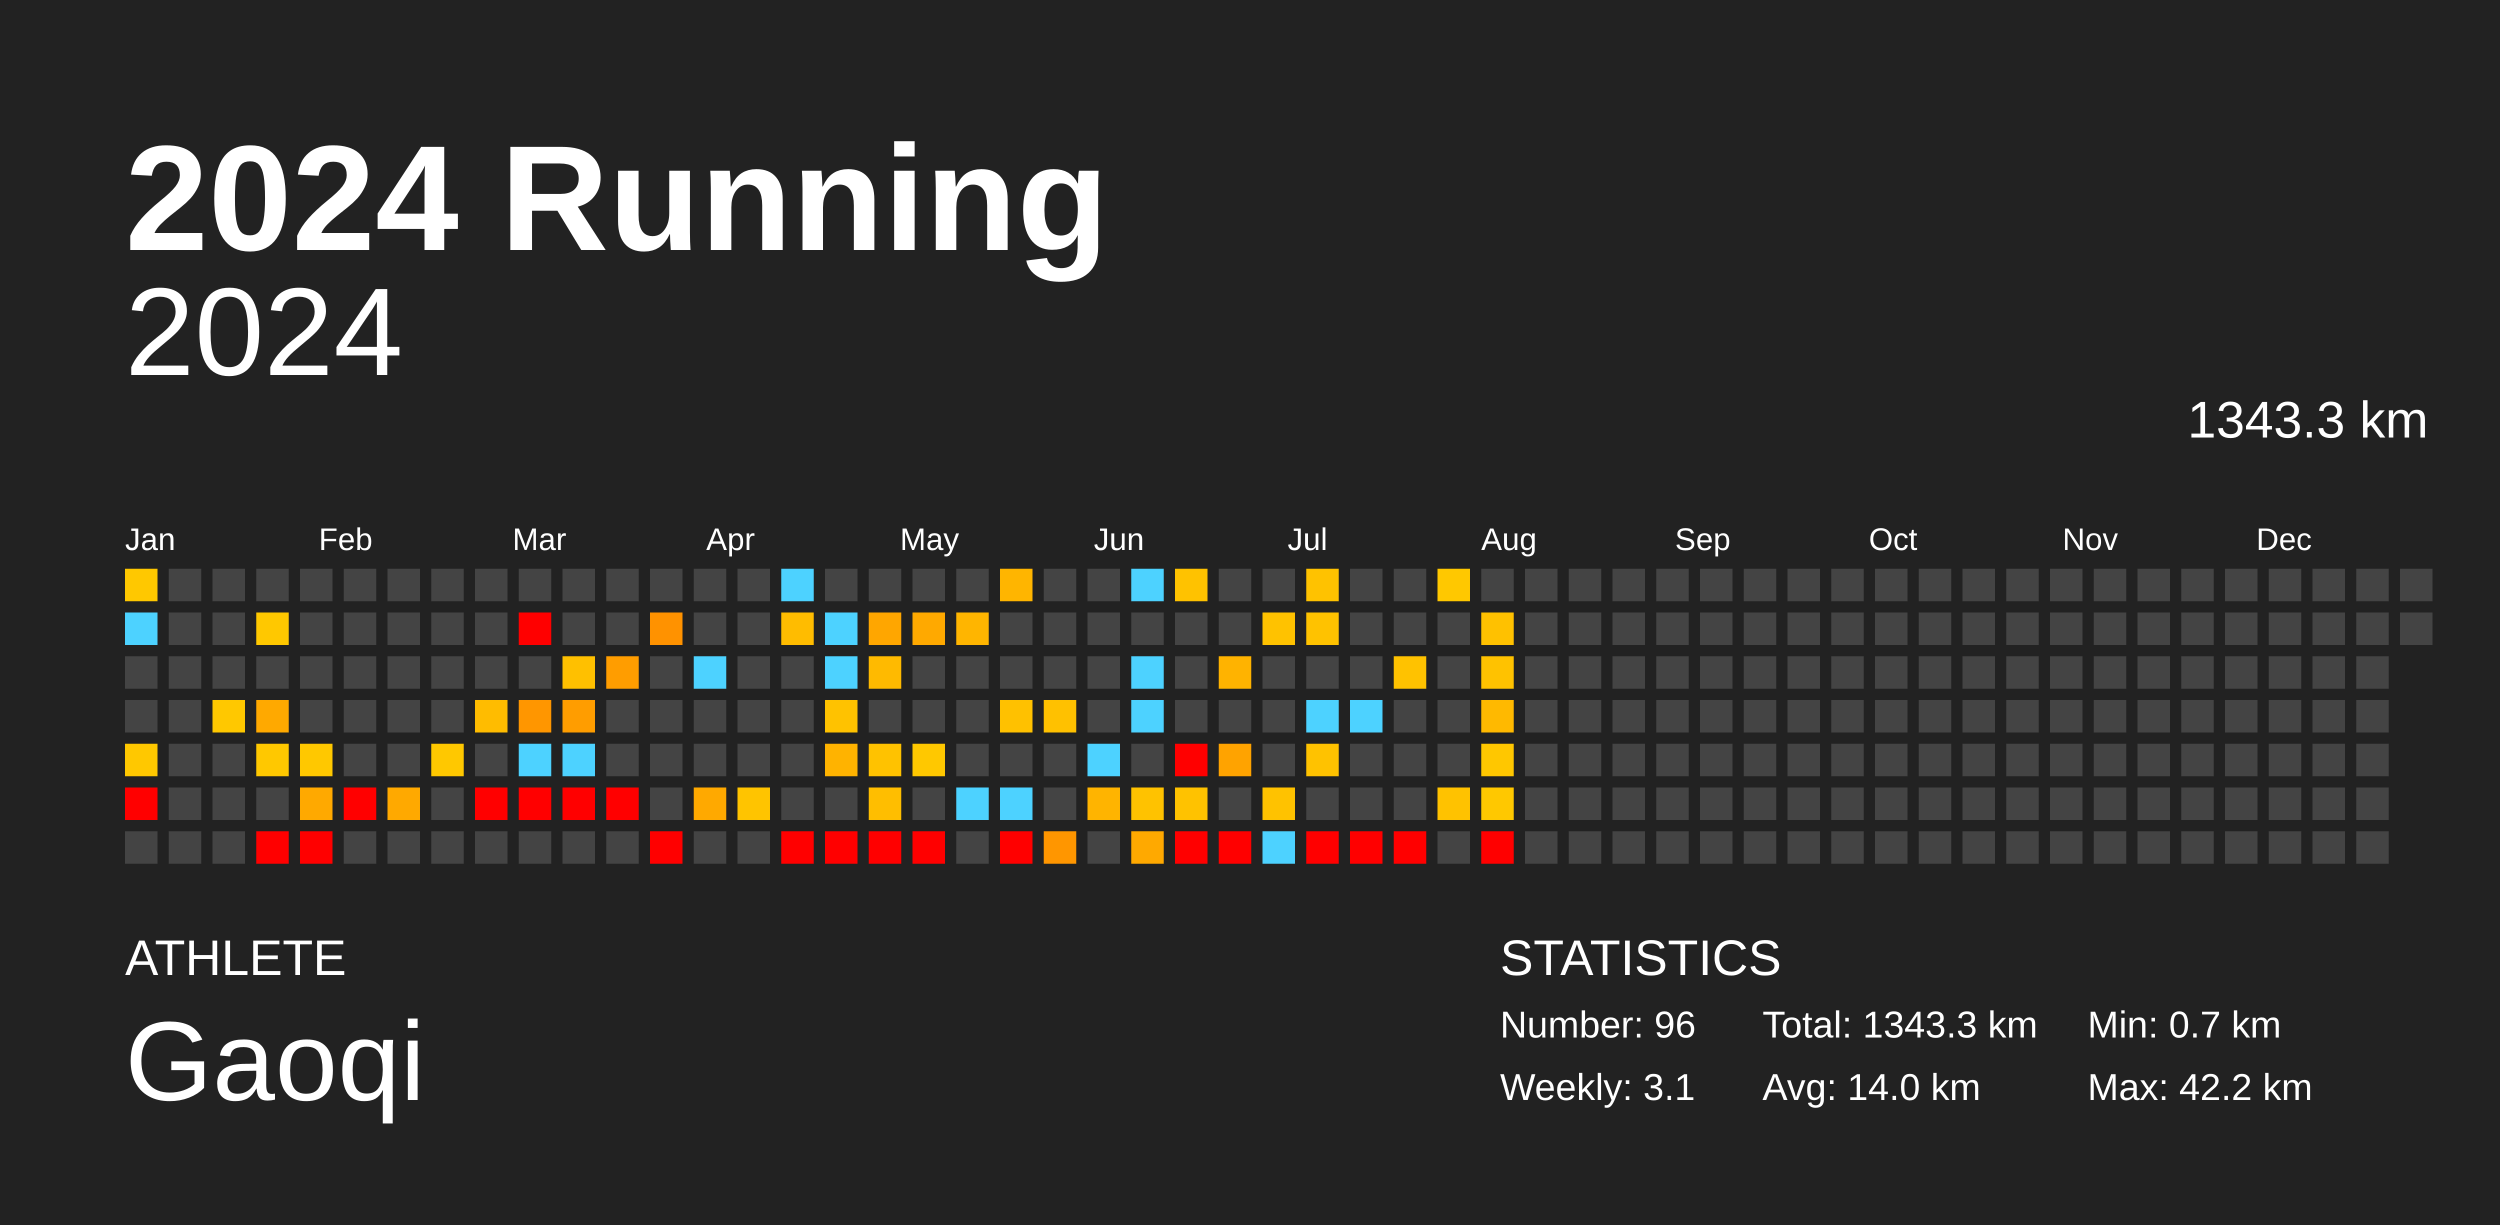
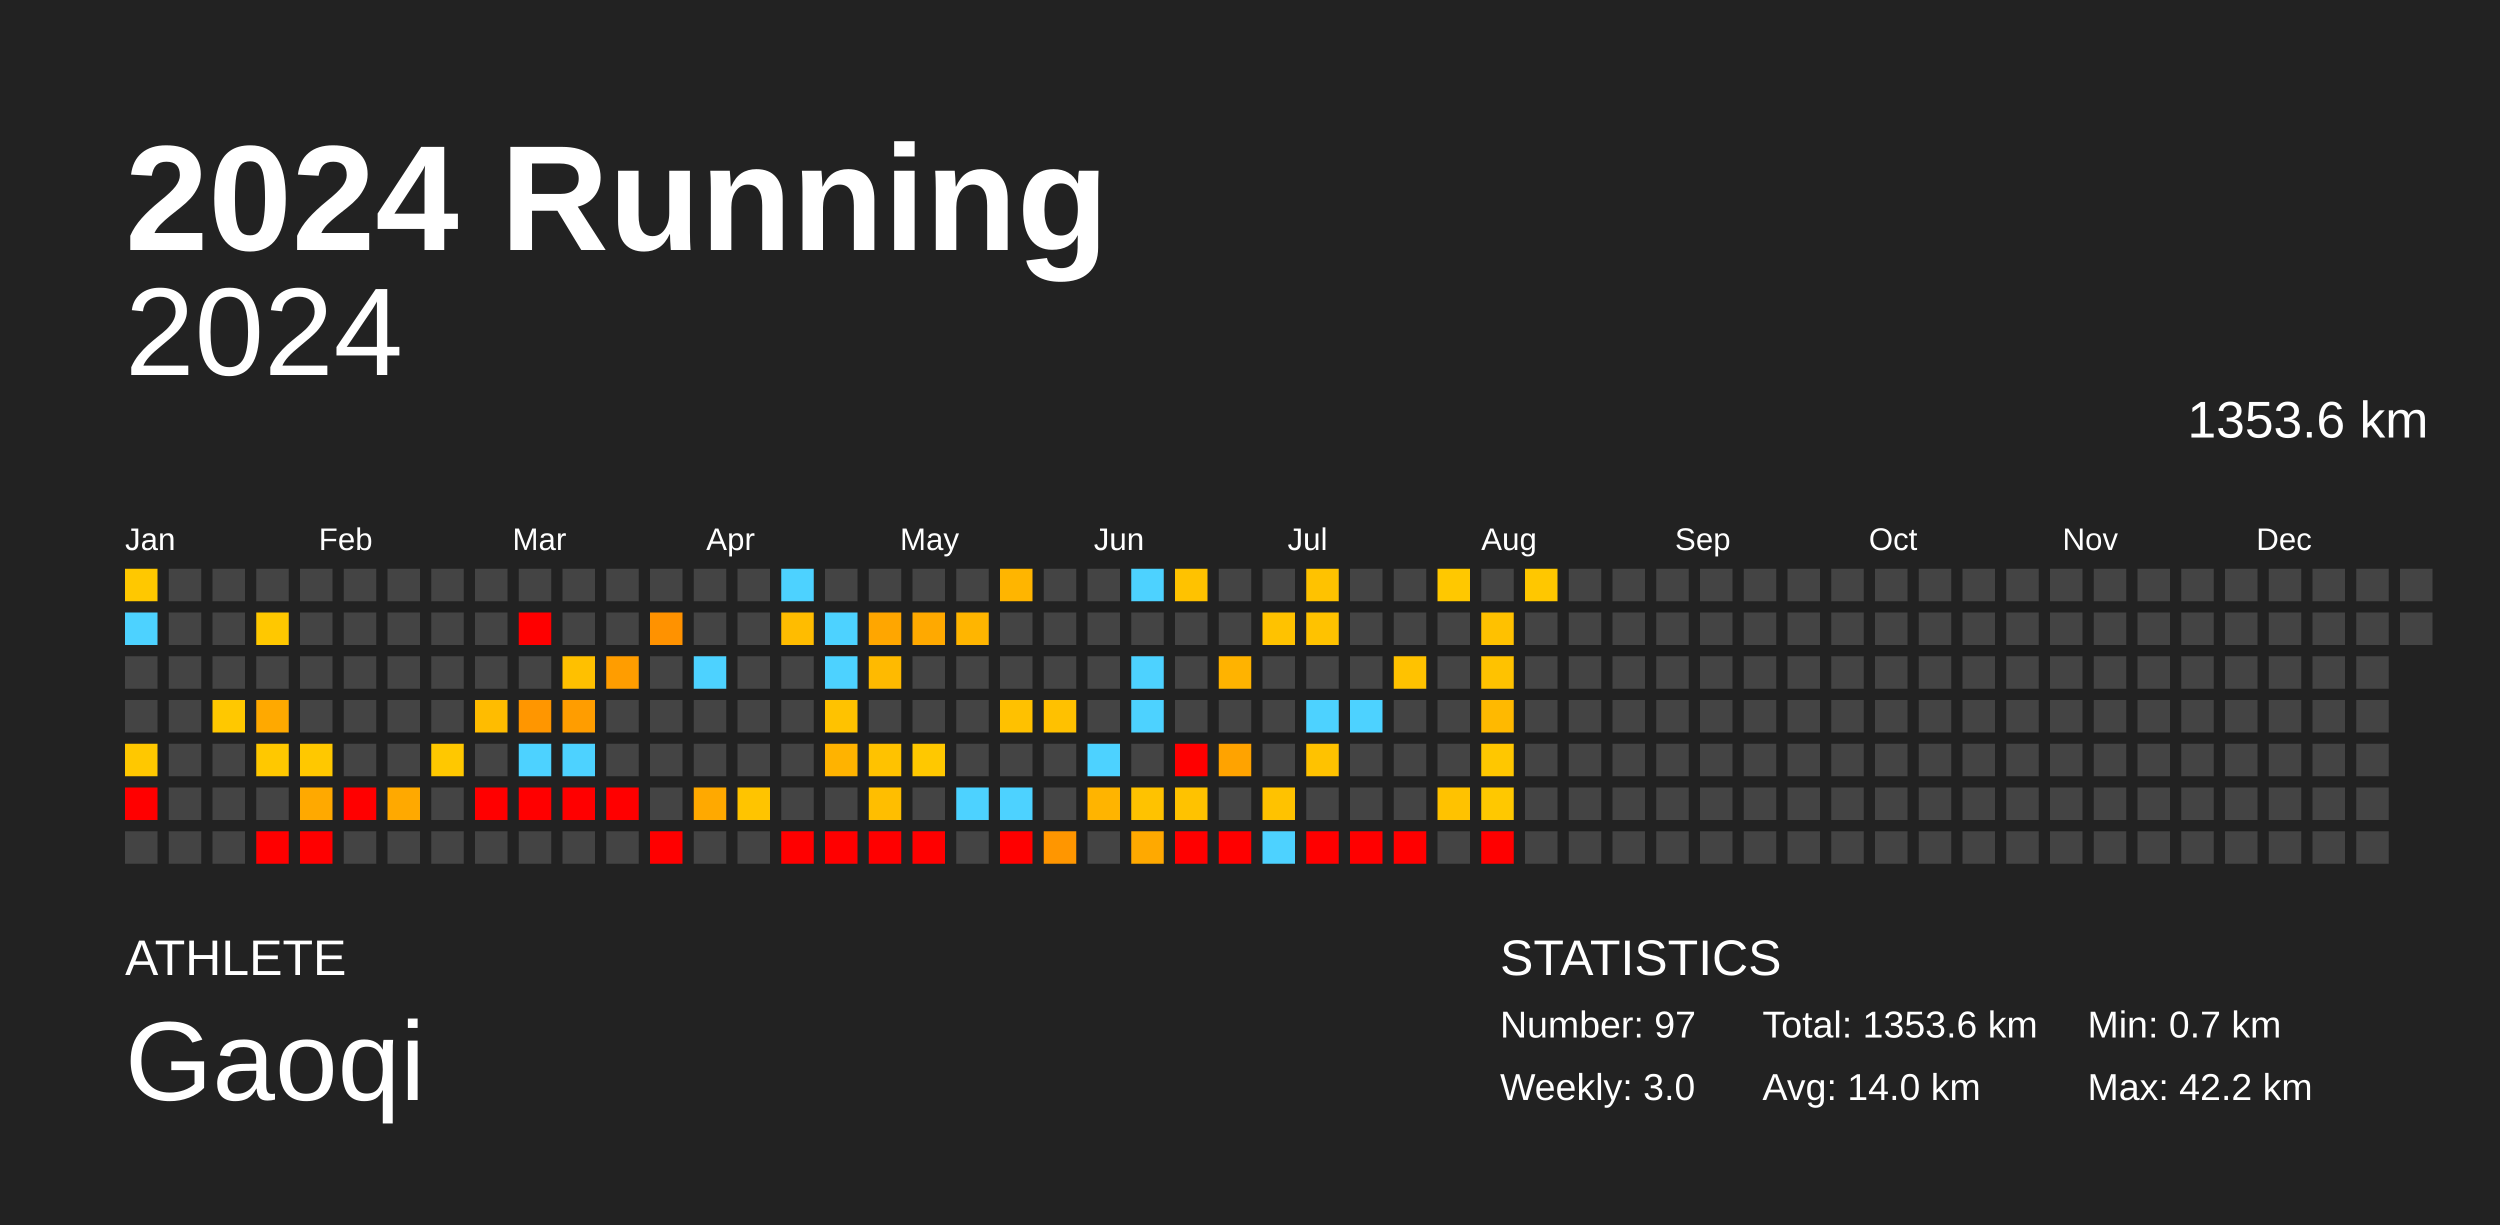
<svg xmlns="http://www.w3.org/2000/svg" baseProfile="full" height="98mm" version="1.1" viewBox="0,0,200,98" width="200mm">
  <defs />
  <rect fill="#222222" height="98" width="200" x="0" y="0" />
  <text fill="#FFFFFF" style="font-size:12px; font-family:Arial; font-weight:bold;" x="10" y="20">2024 Running</text>
  <text fill="#FFFFFF" style="font-size:4px; font-family:Arial" x="10" y="78">ATHLETE</text>
  <text fill="#FFFFFF" style="font-size:9px; font-family:Arial" x="10" y="88">Gaoqi</text>
  <text fill="#FFFFFF" style="font-size:4px; font-family:Arial" x="120" y="78">STATISTICS</text>
-   <text fill="#FFFFFF" style="font-size:3px; font-family:Arial" x="120" y="83">Number: 96</text>
-   <text fill="#FFFFFF" style="font-size:3px; font-family:Arial" x="120" y="88">Weekly: 3.1</text>
-   <text fill="#FFFFFF" style="font-size:3px; font-family:Arial" x="141" y="83">Total: 1343.3 km</text>
+   <text fill="#FFFFFF" style="font-size:3px; font-family:Arial" x="120" y="83">Number: 97</text>
+   <text fill="#FFFFFF" style="font-size:3px; font-family:Arial" x="120" y="88">Weekly: 3.0</text>
+   <text fill="#FFFFFF" style="font-size:3px; font-family:Arial" x="141" y="83">Total: 1353.6 km</text>
  <text fill="#FFFFFF" style="font-size:3px; font-family:Arial" x="141" y="88">Avg: 14.0 km</text>
  <text fill="#FFFFFF" style="font-size:3px; font-family:Arial" x="167" y="83">Min: 0.7 km</text>
  <text fill="#FFFFFF" style="font-size:3px; font-family:Arial" x="167" y="88">Max: 42.2 km</text>
  <text alignment-baseline="hanging" fill="#FFFFFF" style="font-size:10.0px; font-family:Arial;" x="10" y="30">2024</text>
-   <text alignment-baseline="hanging" fill="#FFFFFF" style="font-size:4.125px; font-family:Arial;" x="175" y="35">1343.3 km</text>
+   <text alignment-baseline="hanging" fill="#FFFFFF" style="font-size:4.125px; font-family:Arial;" x="175" y="35">1353.6 km</text>
  <text fill="#FFFFFF" style="font-size:2.5px; font-family:Arial" x="10.0" y="44">Jan</text>
  <text fill="#FFFFFF" style="font-size:2.5px; font-family:Arial" x="25.5" y="44">Feb</text>
  <text fill="#FFFFFF" style="font-size:2.5px; font-family:Arial" x="41.0" y="44">Mar</text>
  <text fill="#FFFFFF" style="font-size:2.5px; font-family:Arial" x="56.5" y="44">Apr</text>
  <text fill="#FFFFFF" style="font-size:2.5px; font-family:Arial" x="72.0" y="44">May</text>
  <text fill="#FFFFFF" style="font-size:2.5px; font-family:Arial" x="87.5" y="44">Jun</text>
  <text fill="#FFFFFF" style="font-size:2.5px; font-family:Arial" x="103.0" y="44">Jul</text>
  <text fill="#FFFFFF" style="font-size:2.5px; font-family:Arial" x="118.5" y="44">Aug</text>
  <text fill="#FFFFFF" style="font-size:2.5px; font-family:Arial" x="134.0" y="44">Sep</text>
  <text fill="#FFFFFF" style="font-size:2.5px; font-family:Arial" x="149.5" y="44">Oct</text>
  <text fill="#FFFFFF" style="font-size:2.5px; font-family:Arial" x="165.0" y="44">Nov</text>
  <text fill="#FFFFFF" style="font-size:2.5px; font-family:Arial" x="180.5" y="44">Dec</text>
  <rect fill="#ffc800" height="2.6" width="2.6" x="10.0" y="45.5" />
  <rect fill="#4dd2ff" height="2.6" width="2.6" x="10.0" y="49.0" />
  <rect fill="#444444" height="2.6" width="2.6" x="10.0" y="52.5" />
  <rect fill="#444444" height="2.6" width="2.6" x="10.0" y="56.0" />
  <rect fill="#ffc800" height="2.6" width="2.6" x="10.0" y="59.5" />
  <rect fill="red" height="2.6" width="2.6" x="10.0" y="63.0" />
  <rect fill="#444444" height="2.6" width="2.6" x="10.0" y="66.5" />
  <rect fill="#444444" height="2.6" width="2.6" x="13.5" y="45.5" />
  <rect fill="#444444" height="2.6" width="2.6" x="13.5" y="49.0" />
  <rect fill="#444444" height="2.6" width="2.6" x="13.5" y="52.5" />
  <rect fill="#444444" height="2.6" width="2.6" x="13.5" y="56.0" />
  <rect fill="#444444" height="2.6" width="2.6" x="13.5" y="59.5" />
  <rect fill="#444444" height="2.6" width="2.6" x="13.5" y="63.0" />
  <rect fill="#444444" height="2.6" width="2.6" x="13.5" y="66.5" />
  <rect fill="#444444" height="2.6" width="2.6" x="17.0" y="45.5" />
  <rect fill="#444444" height="2.6" width="2.6" x="17.0" y="49.0" />
  <rect fill="#444444" height="2.6" width="2.6" x="17.0" y="52.5" />
  <rect fill="#ffc800" height="2.6" width="2.6" x="17.0" y="56.0" />
  <rect fill="#444444" height="2.6" width="2.6" x="17.0" y="59.5" />
  <rect fill="#444444" height="2.6" width="2.6" x="17.0" y="63.0" />
  <rect fill="#444444" height="2.6" width="2.6" x="17.0" y="66.5" />
  <rect fill="#444444" height="2.6" width="2.6" x="20.5" y="45.5" />
  <rect fill="#ffc800" height="2.6" width="2.6" x="20.5" y="49.0" />
  <rect fill="#444444" height="2.6" width="2.6" x="20.5" y="52.5" />
  <rect fill="#ffa900" height="2.6" width="2.6" x="20.5" y="56.0" />
  <rect fill="#ffc800" height="2.6" width="2.6" x="20.5" y="59.5" />
  <rect fill="#444444" height="2.6" width="2.6" x="20.5" y="63.0" />
  <rect fill="red" height="2.6" width="2.6" x="20.5" y="66.5" />
  <rect fill="#444444" height="2.6" width="2.6" x="24.0" y="45.5" />
  <rect fill="#444444" height="2.6" width="2.6" x="24.0" y="49.0" />
  <rect fill="#444444" height="2.6" width="2.6" x="24.0" y="52.5" />
  <rect fill="#444444" height="2.6" width="2.6" x="24.0" y="56.0" />
  <rect fill="#ffc800" height="2.6" width="2.6" x="24.0" y="59.5" />
  <rect fill="#ffa900" height="2.6" width="2.6" x="24.0" y="63.0" />
  <rect fill="red" height="2.6" width="2.6" x="24.0" y="66.5" />
  <rect fill="#444444" height="2.6" width="2.6" x="27.5" y="45.5" />
  <rect fill="#444444" height="2.6" width="2.6" x="27.5" y="49.0" />
  <rect fill="#444444" height="2.6" width="2.6" x="27.5" y="52.5" />
  <rect fill="#444444" height="2.6" width="2.6" x="27.5" y="56.0" />
  <rect fill="#444444" height="2.6" width="2.6" x="27.5" y="59.5" />
  <rect fill="red" height="2.6" width="2.6" x="27.5" y="63.0" />
  <rect fill="#444444" height="2.6" width="2.6" x="27.5" y="66.5" />
  <rect fill="#444444" height="2.6" width="2.6" x="31.0" y="45.5" />
  <rect fill="#444444" height="2.6" width="2.6" x="31.0" y="49.0" />
  <rect fill="#444444" height="2.6" width="2.6" x="31.0" y="52.5" />
  <rect fill="#444444" height="2.6" width="2.6" x="31.0" y="56.0" />
  <rect fill="#444444" height="2.6" width="2.6" x="31.0" y="59.5" />
  <rect fill="#ffa900" height="2.6" width="2.6" x="31.0" y="63.0" />
  <rect fill="#444444" height="2.6" width="2.6" x="31.0" y="66.5" />
  <rect fill="#444444" height="2.6" width="2.6" x="34.5" y="45.5" />
  <rect fill="#444444" height="2.6" width="2.6" x="34.5" y="49.0" />
  <rect fill="#444444" height="2.6" width="2.6" x="34.5" y="52.5" />
  <rect fill="#444444" height="2.6" width="2.6" x="34.5" y="56.0" />
  <rect fill="#ffc800" height="2.6" width="2.6" x="34.5" y="59.5" />
  <rect fill="#444444" height="2.6" width="2.6" x="34.5" y="63.0" />
  <rect fill="#444444" height="2.6" width="2.6" x="34.5" y="66.5" />
  <rect fill="#444444" height="2.6" width="2.6" x="38.0" y="45.5" />
  <rect fill="#444444" height="2.6" width="2.6" x="38.0" y="49.0" />
  <rect fill="#444444" height="2.6" width="2.6" x="38.0" y="52.5" />
  <rect fill="#ffbc00" height="2.6" width="2.6" x="38.0" y="56.0" />
  <rect fill="#444444" height="2.6" width="2.6" x="38.0" y="59.5" />
  <rect fill="red" height="2.6" width="2.6" x="38.0" y="63.0" />
  <rect fill="#444444" height="2.6" width="2.6" x="38.0" y="66.5" />
  <rect fill="#444444" height="2.6" width="2.6" x="41.5" y="45.5" />
  <rect fill="red" height="2.6" width="2.6" x="41.5" y="49.0" />
  <rect fill="#444444" height="2.6" width="2.6" x="41.5" y="52.5" />
  <rect fill="#ff9600" height="2.6" width="2.6" x="41.5" y="56.0" />
  <rect fill="#4dd2ff" height="2.6" width="2.6" x="41.5" y="59.5" />
  <rect fill="red" height="2.6" width="2.6" x="41.5" y="63.0" />
  <rect fill="#444444" height="2.6" width="2.6" x="41.5" y="66.5" />
  <rect fill="#444444" height="2.6" width="2.6" x="45.0" y="45.5" />
  <rect fill="#444444" height="2.6" width="2.6" x="45.0" y="49.0" />
  <rect fill="#ffc000" height="2.6" width="2.6" x="45.0" y="52.5" />
  <rect fill="#ff9d00" height="2.6" width="2.6" x="45.0" y="56.0" />
  <rect fill="#4dd2ff" height="2.6" width="2.6" x="45.0" y="59.5" />
  <rect fill="red" height="2.6" width="2.6" x="45.0" y="63.0" />
  <rect fill="#444444" height="2.6" width="2.6" x="45.0" y="66.5" />
  <rect fill="#444444" height="2.6" width="2.6" x="48.5" y="45.5" />
  <rect fill="#444444" height="2.6" width="2.6" x="48.5" y="49.0" />
  <rect fill="#ff9d00" height="2.6" width="2.6" x="48.5" y="52.5" />
  <rect fill="#444444" height="2.6" width="2.6" x="48.5" y="56.0" />
  <rect fill="#444444" height="2.6" width="2.6" x="48.5" y="59.5" />
  <rect fill="red" height="2.6" width="2.6" x="48.5" y="63.0" />
  <rect fill="#444444" height="2.6" width="2.6" x="48.5" y="66.5" />
  <rect fill="#444444" height="2.6" width="2.6" x="52.0" y="45.5" />
  <rect fill="#ff9200" height="2.6" width="2.6" x="52.0" y="49.0" />
  <rect fill="#444444" height="2.6" width="2.6" x="52.0" y="52.5" />
  <rect fill="#444444" height="2.6" width="2.6" x="52.0" y="56.0" />
  <rect fill="#444444" height="2.6" width="2.6" x="52.0" y="59.5" />
  <rect fill="#444444" height="2.6" width="2.6" x="52.0" y="63.0" />
  <rect fill="red" height="2.6" width="2.6" x="52.0" y="66.5" />
  <rect fill="#444444" height="2.6" width="2.6" x="55.5" y="45.5" />
  <rect fill="#444444" height="2.6" width="2.6" x="55.5" y="49.0" />
  <rect fill="#4dd2ff" height="2.6" width="2.6" x="55.5" y="52.5" />
  <rect fill="#444444" height="2.6" width="2.6" x="55.5" y="56.0" />
  <rect fill="#444444" height="2.6" width="2.6" x="55.5" y="59.5" />
  <rect fill="#ffa900" height="2.6" width="2.6" x="55.5" y="63.0" />
  <rect fill="#444444" height="2.6" width="2.6" x="55.5" y="66.5" />
  <rect fill="#444444" height="2.6" width="2.6" x="59.0" y="45.5" />
  <rect fill="#444444" height="2.6" width="2.6" x="59.0" y="49.0" />
  <rect fill="#444444" height="2.6" width="2.6" x="59.0" y="52.5" />
  <rect fill="#444444" height="2.6" width="2.6" x="59.0" y="56.0" />
  <rect fill="#444444" height="2.6" width="2.6" x="59.0" y="59.5" />
  <rect fill="#ffc400" height="2.6" width="2.6" x="59.0" y="63.0" />
  <rect fill="#444444" height="2.6" width="2.6" x="59.0" y="66.5" />
  <rect fill="#4dd2ff" height="2.6" width="2.6" x="62.5" y="45.5" />
  <rect fill="#ffbc00" height="2.6" width="2.6" x="62.5" y="49.0" />
  <rect fill="#444444" height="2.6" width="2.6" x="62.5" y="52.5" />
  <rect fill="#444444" height="2.6" width="2.6" x="62.5" y="56.0" />
  <rect fill="#444444" height="2.6" width="2.6" x="62.5" y="59.5" />
  <rect fill="#444444" height="2.6" width="2.6" x="62.5" y="63.0" />
  <rect fill="red" height="2.6" width="2.6" x="62.5" y="66.5" />
  <rect fill="#444444" height="2.6" width="2.6" x="66.0" y="45.5" />
  <rect fill="#4dd2ff" height="2.6" width="2.6" x="66.0" y="49.0" />
  <rect fill="#4dd2ff" height="2.6" width="2.6" x="66.0" y="52.5" />
  <rect fill="#ffc200" height="2.6" width="2.6" x="66.0" y="56.0" />
  <rect fill="#ffb300" height="2.6" width="2.6" x="66.0" y="59.5" />
  <rect fill="#444444" height="2.6" width="2.6" x="66.0" y="63.0" />
  <rect fill="red" height="2.6" width="2.6" x="66.0" y="66.5" />
  <rect fill="#444444" height="2.6" width="2.6" x="69.5" y="45.5" />
  <rect fill="#ffa600" height="2.6" width="2.6" x="69.5" y="49.0" />
  <rect fill="#ffba00" height="2.6" width="2.6" x="69.5" y="52.5" />
  <rect fill="#444444" height="2.6" width="2.6" x="69.5" y="56.0" />
  <rect fill="#ffc200" height="2.6" width="2.6" x="69.5" y="59.5" />
  <rect fill="#ffbe00" height="2.6" width="2.6" x="69.5" y="63.0" />
  <rect fill="red" height="2.6" width="2.6" x="69.5" y="66.5" />
  <rect fill="#444444" height="2.6" width="2.6" x="73.0" y="45.5" />
  <rect fill="#ffa900" height="2.6" width="2.6" x="73.0" y="49.0" />
  <rect fill="#444444" height="2.6" width="2.6" x="73.0" y="52.5" />
  <rect fill="#444444" height="2.6" width="2.6" x="73.0" y="56.0" />
  <rect fill="#ffc800" height="2.6" width="2.6" x="73.0" y="59.5" />
  <rect fill="#444444" height="2.6" width="2.6" x="73.0" y="63.0" />
  <rect fill="red" height="2.6" width="2.6" x="73.0" y="66.5" />
  <rect fill="#444444" height="2.6" width="2.6" x="76.5" y="45.5" />
  <rect fill="#ffb500" height="2.6" width="2.6" x="76.5" y="49.0" />
  <rect fill="#444444" height="2.6" width="2.6" x="76.5" y="52.5" />
  <rect fill="#444444" height="2.6" width="2.6" x="76.5" y="56.0" />
  <rect fill="#444444" height="2.6" width="2.6" x="76.5" y="59.5" />
  <rect fill="#4dd2ff" height="2.6" width="2.6" x="76.5" y="63.0" />
  <rect fill="#444444" height="2.6" width="2.6" x="76.5" y="66.5" />
  <rect fill="#ffb500" height="2.6" width="2.6" x="80.0" y="45.5" />
  <rect fill="#444444" height="2.6" width="2.6" x="80.0" y="49.0" />
  <rect fill="#444444" height="2.6" width="2.6" x="80.0" y="52.5" />
  <rect fill="#ffc100" height="2.6" width="2.6" x="80.0" y="56.0" />
  <rect fill="#444444" height="2.6" width="2.6" x="80.0" y="59.5" />
  <rect fill="#4dd2ff" height="2.6" width="2.6" x="80.0" y="63.0" />
  <rect fill="red" height="2.6" width="2.6" x="80.0" y="66.5" />
  <rect fill="#444444" height="2.6" width="2.6" x="83.5" y="45.5" />
  <rect fill="#444444" height="2.6" width="2.6" x="83.5" y="49.0" />
  <rect fill="#444444" height="2.6" width="2.6" x="83.5" y="52.5" />
  <rect fill="#ffc100" height="2.6" width="2.6" x="83.5" y="56.0" />
  <rect fill="#444444" height="2.6" width="2.6" x="83.5" y="59.5" />
  <rect fill="#444444" height="2.6" width="2.6" x="83.5" y="63.0" />
  <rect fill="#ff9600" height="2.6" width="2.6" x="83.5" y="66.5" />
  <rect fill="#444444" height="2.6" width="2.6" x="87.0" y="45.5" />
  <rect fill="#444444" height="2.6" width="2.6" x="87.0" y="49.0" />
  <rect fill="#444444" height="2.6" width="2.6" x="87.0" y="52.5" />
  <rect fill="#444444" height="2.6" width="2.6" x="87.0" y="56.0" />
  <rect fill="#4dd2ff" height="2.6" width="2.6" x="87.0" y="59.5" />
  <rect fill="#ffb400" height="2.6" width="2.6" x="87.0" y="63.0" />
  <rect fill="#444444" height="2.6" width="2.6" x="87.0" y="66.5" />
  <rect fill="#4dd2ff" height="2.6" width="2.6" x="90.5" y="45.5" />
  <rect fill="#444444" height="2.6" width="2.6" x="90.5" y="49.0" />
  <rect fill="#4dd2ff" height="2.6" width="2.6" x="90.5" y="52.5" />
  <rect fill="#4dd2ff" height="2.6" width="2.6" x="90.5" y="56.0" />
  <rect fill="#444444" height="2.6" width="2.6" x="90.5" y="59.5" />
  <rect fill="#ffc200" height="2.6" width="2.6" x="90.5" y="63.0" />
  <rect fill="#ffa900" height="2.6" width="2.6" x="90.5" y="66.5" />
  <rect fill="#ffc200" height="2.6" width="2.6" x="94.0" y="45.5" />
  <rect fill="#444444" height="2.6" width="2.6" x="94.0" y="49.0" />
  <rect fill="#444444" height="2.6" width="2.6" x="94.0" y="52.5" />
  <rect fill="#444444" height="2.6" width="2.6" x="94.0" y="56.0" />
  <rect fill="red" height="2.6" width="2.6" x="94.0" y="59.5" />
  <rect fill="#ffc200" height="2.6" width="2.6" x="94.0" y="63.0" />
  <rect fill="red" height="2.6" width="2.6" x="94.0" y="66.5" />
  <rect fill="#444444" height="2.6" width="2.6" x="97.5" y="45.5" />
  <rect fill="#444444" height="2.6" width="2.6" x="97.5" y="49.0" />
  <rect fill="#ffb300" height="2.6" width="2.6" x="97.5" y="52.5" />
  <rect fill="#444444" height="2.6" width="2.6" x="97.5" y="56.0" />
  <rect fill="#ffa300" height="2.6" width="2.6" x="97.5" y="59.5" />
  <rect fill="#444444" height="2.6" width="2.6" x="97.5" y="63.0" />
  <rect fill="red" height="2.6" width="2.6" x="97.5" y="66.5" />
  <rect fill="#444444" height="2.6" width="2.6" x="101.0" y="45.5" />
  <rect fill="#ffc200" height="2.6" width="2.6" x="101.0" y="49.0" />
  <rect fill="#444444" height="2.6" width="2.6" x="101.0" y="52.5" />
  <rect fill="#444444" height="2.6" width="2.6" x="101.0" y="56.0" />
  <rect fill="#444444" height="2.6" width="2.6" x="101.0" y="59.5" />
  <rect fill="#ffc200" height="2.6" width="2.6" x="101.0" y="63.0" />
  <rect fill="#4dd2ff" height="2.6" width="2.6" x="101.0" y="66.5" />
  <rect fill="#ffc200" height="2.6" width="2.6" x="104.5" y="45.5" />
  <rect fill="#ffc200" height="2.6" width="2.6" x="104.5" y="49.0" />
  <rect fill="#444444" height="2.6" width="2.6" x="104.5" y="52.5" />
  <rect fill="#4dd2ff" height="2.6" width="2.6" x="104.5" y="56.0" />
  <rect fill="#ffc200" height="2.6" width="2.6" x="104.5" y="59.5" />
  <rect fill="#444444" height="2.6" width="2.6" x="104.5" y="63.0" />
  <rect fill="red" height="2.6" width="2.6" x="104.5" y="66.5" />
  <rect fill="#444444" height="2.6" width="2.6" x="108.0" y="45.5" />
  <rect fill="#444444" height="2.6" width="2.6" x="108.0" y="49.0" />
  <rect fill="#444444" height="2.6" width="2.6" x="108.0" y="52.5" />
  <rect fill="#4dd2ff" height="2.6" width="2.6" x="108.0" y="56.0" />
  <rect fill="#444444" height="2.6" width="2.6" x="108.0" y="59.5" />
  <rect fill="#444444" height="2.6" width="2.6" x="108.0" y="63.0" />
  <rect fill="red" height="2.6" width="2.6" x="108.0" y="66.5" />
  <rect fill="#444444" height="2.6" width="2.6" x="111.5" y="45.5" />
  <rect fill="#444444" height="2.6" width="2.6" x="111.5" y="49.0" />
  <rect fill="#ffc200" height="2.6" width="2.6" x="111.5" y="52.5" />
  <rect fill="#444444" height="2.6" width="2.6" x="111.5" y="56.0" />
  <rect fill="#444444" height="2.6" width="2.6" x="111.5" y="59.5" />
  <rect fill="#444444" height="2.6" width="2.6" x="111.5" y="63.0" />
  <rect fill="red" height="2.6" width="2.6" x="111.5" y="66.5" />
  <rect fill="#ffc800" height="2.6" width="2.6" x="115.0" y="45.5" />
  <rect fill="#444444" height="2.6" width="2.6" x="115.0" y="49.0" />
  <rect fill="#444444" height="2.6" width="2.6" x="115.0" y="52.5" />
  <rect fill="#444444" height="2.6" width="2.6" x="115.0" y="56.0" />
  <rect fill="#444444" height="2.6" width="2.6" x="115.0" y="59.5" />
  <rect fill="#ffc200" height="2.6" width="2.6" x="115.0" y="63.0" />
  <rect fill="#444444" height="2.6" width="2.6" x="115.0" y="66.5" />
  <rect fill="#444444" height="2.6" width="2.6" x="118.5" y="45.5" />
  <rect fill="#ffc100" height="2.6" width="2.6" x="118.5" y="49.0" />
  <rect fill="#ffc200" height="2.6" width="2.6" x="118.5" y="52.5" />
  <rect fill="#ffb900" height="2.6" width="2.6" x="118.5" y="56.0" />
  <rect fill="#ffc700" height="2.6" width="2.6" x="118.5" y="59.5" />
  <rect fill="#ffc800" height="2.6" width="2.6" x="118.5" y="63.0" />
  <rect fill="red" height="2.6" width="2.6" x="118.5" y="66.5" />
-   <rect fill="#444444" height="2.6" width="2.6" x="122.0" y="45.5" />
+   <rect fill="#ffc700" height="2.6" width="2.6" x="122.0" y="45.5" />
  <rect fill="#444444" height="2.6" width="2.6" x="122.0" y="49.0" />
  <rect fill="#444444" height="2.6" width="2.6" x="122.0" y="52.5" />
  <rect fill="#444444" height="2.6" width="2.6" x="122.0" y="56.0" />
  <rect fill="#444444" height="2.6" width="2.6" x="122.0" y="59.5" />
  <rect fill="#444444" height="2.6" width="2.6" x="122.0" y="63.0" />
  <rect fill="#444444" height="2.6" width="2.6" x="122.0" y="66.5" />
  <rect fill="#444444" height="2.6" width="2.6" x="125.5" y="45.5" />
  <rect fill="#444444" height="2.6" width="2.6" x="125.5" y="49.0" />
  <rect fill="#444444" height="2.6" width="2.6" x="125.5" y="52.5" />
  <rect fill="#444444" height="2.6" width="2.6" x="125.5" y="56.0" />
  <rect fill="#444444" height="2.6" width="2.6" x="125.5" y="59.5" />
  <rect fill="#444444" height="2.6" width="2.6" x="125.5" y="63.0" />
  <rect fill="#444444" height="2.6" width="2.6" x="125.5" y="66.5" />
  <rect fill="#444444" height="2.6" width="2.6" x="129.0" y="45.5" />
  <rect fill="#444444" height="2.6" width="2.6" x="129.0" y="49.0" />
  <rect fill="#444444" height="2.6" width="2.6" x="129.0" y="52.5" />
  <rect fill="#444444" height="2.6" width="2.6" x="129.0" y="56.0" />
  <rect fill="#444444" height="2.6" width="2.6" x="129.0" y="59.5" />
  <rect fill="#444444" height="2.6" width="2.6" x="129.0" y="63.0" />
  <rect fill="#444444" height="2.6" width="2.6" x="129.0" y="66.5" />
  <rect fill="#444444" height="2.6" width="2.6" x="132.5" y="45.5" />
  <rect fill="#444444" height="2.6" width="2.6" x="132.5" y="49.0" />
  <rect fill="#444444" height="2.6" width="2.6" x="132.5" y="52.5" />
  <rect fill="#444444" height="2.6" width="2.6" x="132.5" y="56.0" />
  <rect fill="#444444" height="2.6" width="2.6" x="132.5" y="59.5" />
  <rect fill="#444444" height="2.6" width="2.6" x="132.5" y="63.0" />
  <rect fill="#444444" height="2.6" width="2.6" x="132.5" y="66.5" />
  <rect fill="#444444" height="2.6" width="2.6" x="136.0" y="45.5" />
  <rect fill="#444444" height="2.6" width="2.6" x="136.0" y="49.0" />
  <rect fill="#444444" height="2.6" width="2.6" x="136.0" y="52.5" />
  <rect fill="#444444" height="2.6" width="2.6" x="136.0" y="56.0" />
  <rect fill="#444444" height="2.6" width="2.6" x="136.0" y="59.5" />
  <rect fill="#444444" height="2.6" width="2.6" x="136.0" y="63.0" />
  <rect fill="#444444" height="2.6" width="2.6" x="136.0" y="66.5" />
  <rect fill="#444444" height="2.6" width="2.6" x="139.5" y="45.5" />
  <rect fill="#444444" height="2.6" width="2.6" x="139.5" y="49.0" />
  <rect fill="#444444" height="2.6" width="2.6" x="139.5" y="52.5" />
  <rect fill="#444444" height="2.6" width="2.6" x="139.5" y="56.0" />
  <rect fill="#444444" height="2.6" width="2.6" x="139.5" y="59.5" />
  <rect fill="#444444" height="2.6" width="2.6" x="139.5" y="63.0" />
  <rect fill="#444444" height="2.6" width="2.6" x="139.5" y="66.5" />
  <rect fill="#444444" height="2.6" width="2.6" x="143.0" y="45.5" />
  <rect fill="#444444" height="2.6" width="2.6" x="143.0" y="49.0" />
  <rect fill="#444444" height="2.6" width="2.6" x="143.0" y="52.5" />
  <rect fill="#444444" height="2.6" width="2.6" x="143.0" y="56.0" />
  <rect fill="#444444" height="2.6" width="2.6" x="143.0" y="59.5" />
  <rect fill="#444444" height="2.6" width="2.6" x="143.0" y="63.0" />
  <rect fill="#444444" height="2.6" width="2.6" x="143.0" y="66.5" />
  <rect fill="#444444" height="2.6" width="2.6" x="146.5" y="45.5" />
  <rect fill="#444444" height="2.6" width="2.6" x="146.5" y="49.0" />
  <rect fill="#444444" height="2.6" width="2.6" x="146.5" y="52.5" />
  <rect fill="#444444" height="2.6" width="2.6" x="146.5" y="56.0" />
  <rect fill="#444444" height="2.6" width="2.6" x="146.5" y="59.5" />
  <rect fill="#444444" height="2.6" width="2.6" x="146.5" y="63.0" />
  <rect fill="#444444" height="2.6" width="2.6" x="146.5" y="66.5" />
  <rect fill="#444444" height="2.6" width="2.6" x="150.0" y="45.5" />
  <rect fill="#444444" height="2.6" width="2.6" x="150.0" y="49.0" />
  <rect fill="#444444" height="2.6" width="2.6" x="150.0" y="52.5" />
  <rect fill="#444444" height="2.6" width="2.6" x="150.0" y="56.0" />
  <rect fill="#444444" height="2.6" width="2.6" x="150.0" y="59.5" />
  <rect fill="#444444" height="2.6" width="2.6" x="150.0" y="63.0" />
  <rect fill="#444444" height="2.6" width="2.6" x="150.0" y="66.5" />
  <rect fill="#444444" height="2.6" width="2.6" x="153.5" y="45.5" />
  <rect fill="#444444" height="2.6" width="2.6" x="153.5" y="49.0" />
  <rect fill="#444444" height="2.6" width="2.6" x="153.5" y="52.5" />
  <rect fill="#444444" height="2.6" width="2.6" x="153.5" y="56.0" />
  <rect fill="#444444" height="2.6" width="2.6" x="153.5" y="59.5" />
  <rect fill="#444444" height="2.6" width="2.6" x="153.5" y="63.0" />
  <rect fill="#444444" height="2.6" width="2.6" x="153.5" y="66.5" />
  <rect fill="#444444" height="2.6" width="2.6" x="157.0" y="45.5" />
  <rect fill="#444444" height="2.6" width="2.6" x="157.0" y="49.0" />
  <rect fill="#444444" height="2.6" width="2.6" x="157.0" y="52.5" />
  <rect fill="#444444" height="2.6" width="2.6" x="157.0" y="56.0" />
  <rect fill="#444444" height="2.6" width="2.6" x="157.0" y="59.5" />
  <rect fill="#444444" height="2.6" width="2.6" x="157.0" y="63.0" />
  <rect fill="#444444" height="2.6" width="2.6" x="157.0" y="66.5" />
  <rect fill="#444444" height="2.6" width="2.6" x="160.5" y="45.5" />
  <rect fill="#444444" height="2.6" width="2.6" x="160.5" y="49.0" />
  <rect fill="#444444" height="2.6" width="2.6" x="160.5" y="52.5" />
  <rect fill="#444444" height="2.6" width="2.6" x="160.5" y="56.0" />
  <rect fill="#444444" height="2.6" width="2.6" x="160.5" y="59.5" />
  <rect fill="#444444" height="2.6" width="2.6" x="160.5" y="63.0" />
  <rect fill="#444444" height="2.6" width="2.6" x="160.5" y="66.5" />
  <rect fill="#444444" height="2.6" width="2.6" x="164.0" y="45.5" />
  <rect fill="#444444" height="2.6" width="2.6" x="164.0" y="49.0" />
  <rect fill="#444444" height="2.6" width="2.6" x="164.0" y="52.5" />
  <rect fill="#444444" height="2.6" width="2.6" x="164.0" y="56.0" />
  <rect fill="#444444" height="2.6" width="2.6" x="164.0" y="59.5" />
  <rect fill="#444444" height="2.6" width="2.6" x="164.0" y="63.0" />
  <rect fill="#444444" height="2.6" width="2.6" x="164.0" y="66.5" />
  <rect fill="#444444" height="2.6" width="2.6" x="167.5" y="45.5" />
  <rect fill="#444444" height="2.6" width="2.6" x="167.5" y="49.0" />
  <rect fill="#444444" height="2.6" width="2.6" x="167.5" y="52.5" />
  <rect fill="#444444" height="2.6" width="2.6" x="167.5" y="56.0" />
  <rect fill="#444444" height="2.6" width="2.6" x="167.5" y="59.5" />
  <rect fill="#444444" height="2.6" width="2.6" x="167.5" y="63.0" />
  <rect fill="#444444" height="2.6" width="2.6" x="167.5" y="66.5" />
  <rect fill="#444444" height="2.6" width="2.6" x="171.0" y="45.5" />
  <rect fill="#444444" height="2.6" width="2.6" x="171.0" y="49.0" />
  <rect fill="#444444" height="2.6" width="2.6" x="171.0" y="52.5" />
  <rect fill="#444444" height="2.6" width="2.6" x="171.0" y="56.0" />
  <rect fill="#444444" height="2.6" width="2.6" x="171.0" y="59.5" />
  <rect fill="#444444" height="2.6" width="2.6" x="171.0" y="63.0" />
  <rect fill="#444444" height="2.6" width="2.6" x="171.0" y="66.5" />
  <rect fill="#444444" height="2.6" width="2.6" x="174.5" y="45.5" />
  <rect fill="#444444" height="2.6" width="2.6" x="174.5" y="49.0" />
  <rect fill="#444444" height="2.6" width="2.6" x="174.5" y="52.5" />
  <rect fill="#444444" height="2.6" width="2.6" x="174.5" y="56.0" />
  <rect fill="#444444" height="2.6" width="2.6" x="174.5" y="59.5" />
  <rect fill="#444444" height="2.6" width="2.6" x="174.5" y="63.0" />
  <rect fill="#444444" height="2.6" width="2.6" x="174.5" y="66.5" />
  <rect fill="#444444" height="2.6" width="2.6" x="178.0" y="45.5" />
  <rect fill="#444444" height="2.6" width="2.6" x="178.0" y="49.0" />
  <rect fill="#444444" height="2.6" width="2.6" x="178.0" y="52.5" />
  <rect fill="#444444" height="2.6" width="2.6" x="178.0" y="56.0" />
  <rect fill="#444444" height="2.6" width="2.6" x="178.0" y="59.5" />
  <rect fill="#444444" height="2.6" width="2.6" x="178.0" y="63.0" />
  <rect fill="#444444" height="2.6" width="2.6" x="178.0" y="66.5" />
  <rect fill="#444444" height="2.6" width="2.6" x="181.5" y="45.5" />
  <rect fill="#444444" height="2.6" width="2.6" x="181.5" y="49.0" />
  <rect fill="#444444" height="2.6" width="2.6" x="181.5" y="52.5" />
  <rect fill="#444444" height="2.6" width="2.6" x="181.5" y="56.0" />
  <rect fill="#444444" height="2.6" width="2.6" x="181.5" y="59.5" />
  <rect fill="#444444" height="2.6" width="2.6" x="181.5" y="63.0" />
  <rect fill="#444444" height="2.6" width="2.6" x="181.5" y="66.5" />
  <rect fill="#444444" height="2.6" width="2.6" x="185.0" y="45.5" />
  <rect fill="#444444" height="2.6" width="2.6" x="185.0" y="49.0" />
  <rect fill="#444444" height="2.6" width="2.6" x="185.0" y="52.5" />
  <rect fill="#444444" height="2.6" width="2.6" x="185.0" y="56.0" />
  <rect fill="#444444" height="2.6" width="2.6" x="185.0" y="59.5" />
  <rect fill="#444444" height="2.6" width="2.6" x="185.0" y="63.0" />
  <rect fill="#444444" height="2.6" width="2.6" x="185.0" y="66.5" />
  <rect fill="#444444" height="2.6" width="2.6" x="188.5" y="45.5" />
  <rect fill="#444444" height="2.6" width="2.6" x="188.5" y="49.0" />
  <rect fill="#444444" height="2.6" width="2.6" x="188.5" y="52.5" />
  <rect fill="#444444" height="2.6" width="2.6" x="188.5" y="56.0" />
  <rect fill="#444444" height="2.6" width="2.6" x="188.5" y="59.5" />
  <rect fill="#444444" height="2.6" width="2.6" x="188.5" y="63.0" />
  <rect fill="#444444" height="2.6" width="2.6" x="188.5" y="66.5" />
  <rect fill="#444444" height="2.6" width="2.6" x="192.0" y="45.5" />
  <rect fill="#444444" height="2.6" width="2.6" x="192.0" y="49.0" />
</svg>
